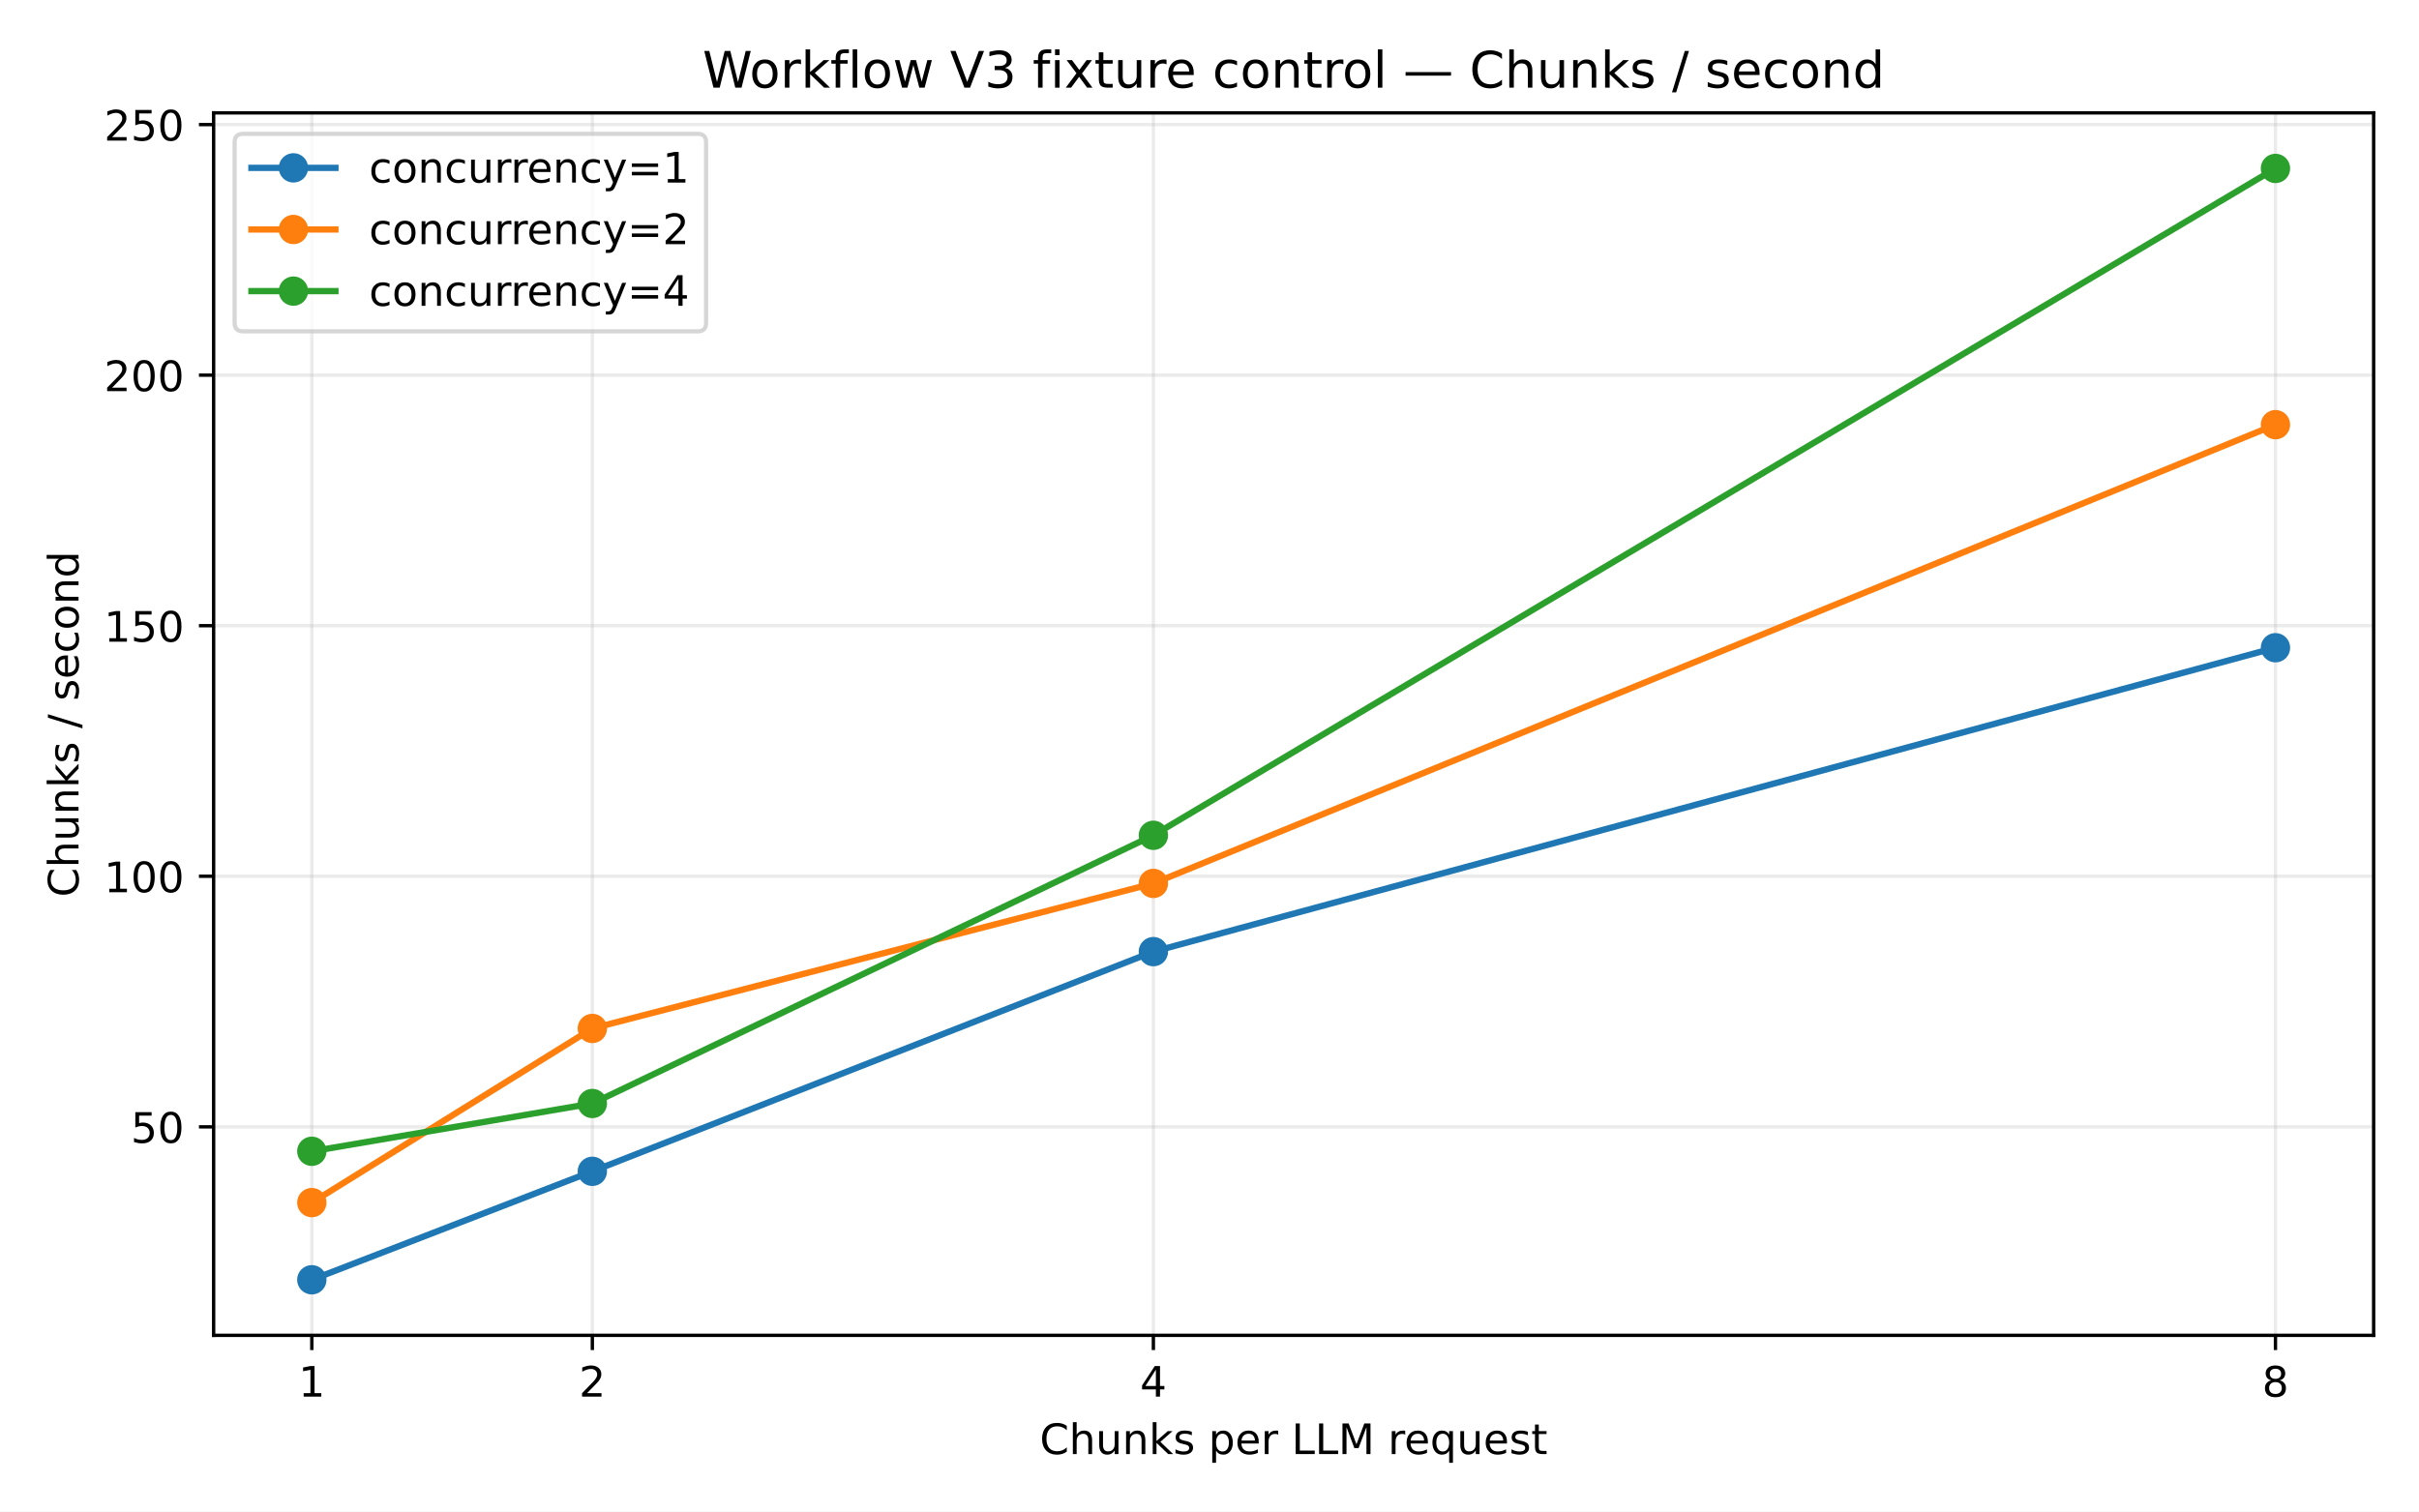
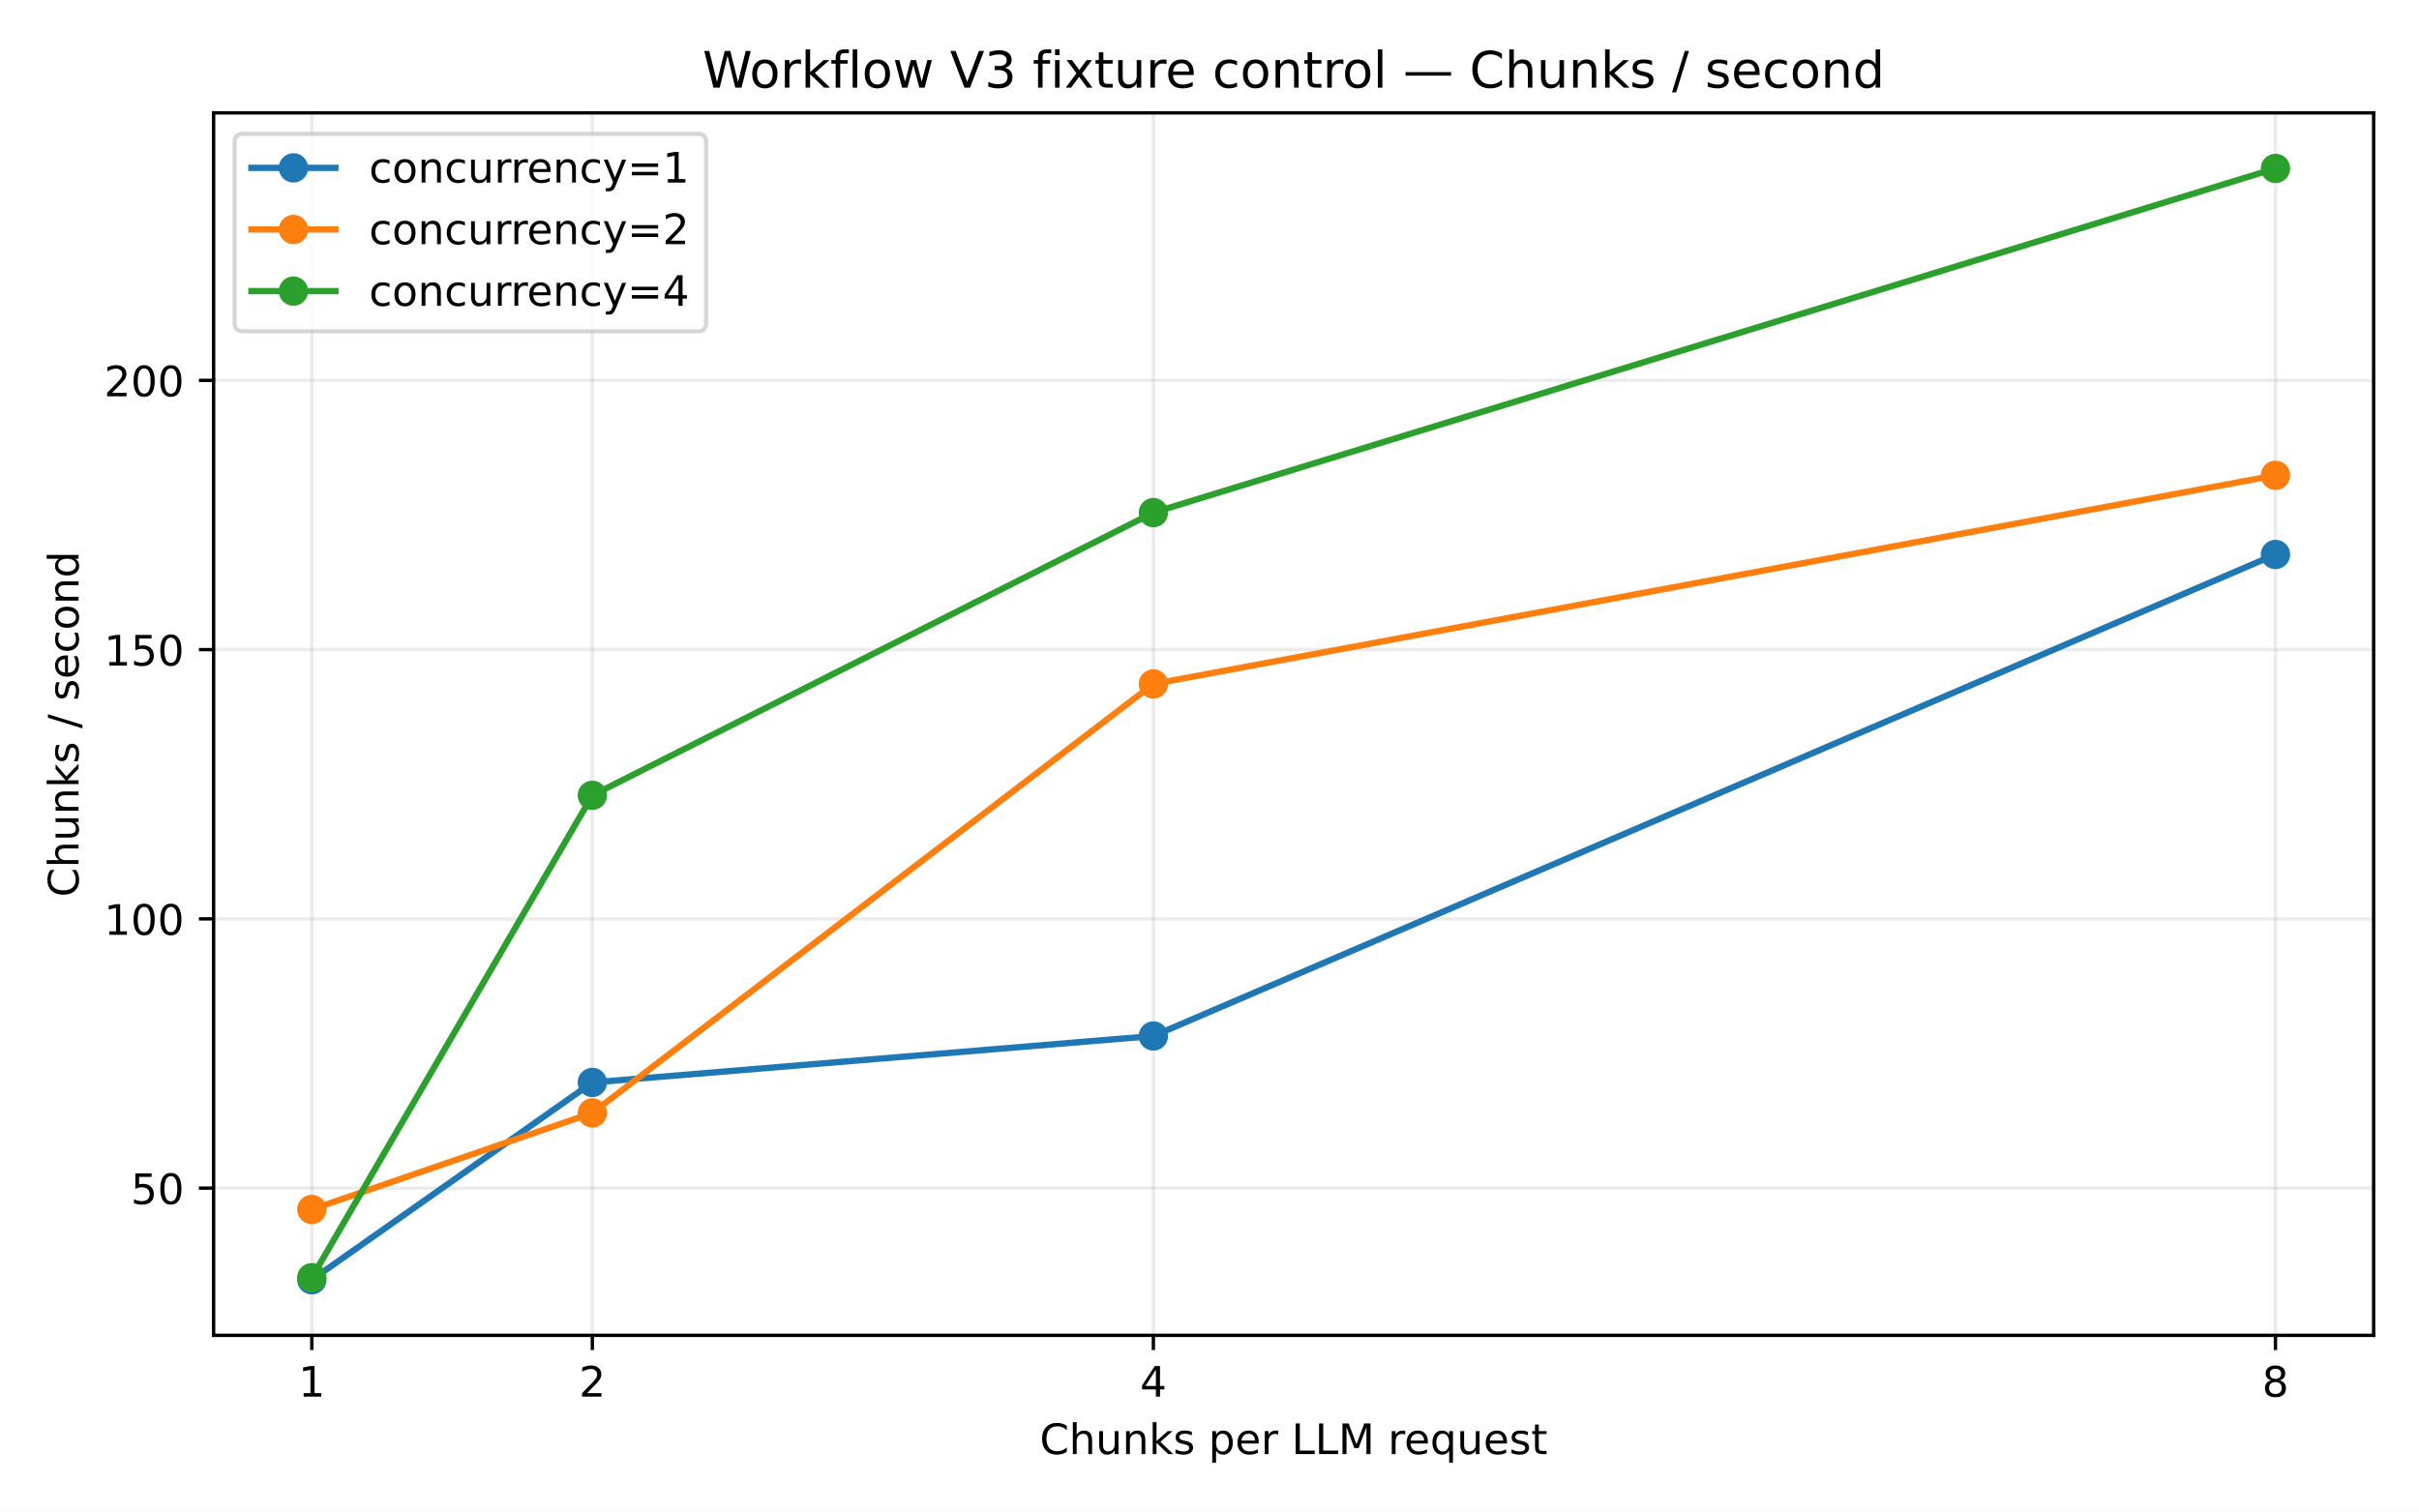
<svg xmlns="http://www.w3.org/2000/svg" xmlns:xlink="http://www.w3.org/1999/xlink" width="576pt" height="360pt" viewBox="0 0 576 360" version="1.1">
  <defs>
    <style type="text/css">*{stroke-linejoin: round; stroke-linecap: butt}</style>
  </defs>
  <g id="figure_1">
    <g id="patch_1">
      <path d="M 0 360 L 576 360 L 576 0 L 0 0 z " style="fill: #ffffff" />
    </g>
    <g id="axes_1">
      <g id="patch_2">
        <path d="M 50.87 318.04 L 565.2 318.04 L 565.2 26.88 L 50.87 26.88 z " style="fill: #ffffff" />
      </g>
      <g id="matplotlib.axis_1">
        <g id="xtick_1">
          <g id="line2d_1">
-             <path d="M 74.249 318.04 L 74.249 26.88 " clip-path="url(#pf01eab1cb6)" style="fill: none; stroke: #b0b0b0; stroke-opacity: 0.25; stroke-width: 0.8; stroke-linecap: square" />
+             <path d="M 74.249 318.04 L 74.249 26.88 " clip-path="url(#p1f34a6ceac)" style="fill: none; stroke: #b0b0b0; stroke-opacity: 0.25; stroke-width: 0.8; stroke-linecap: square" />
          </g>
          <g id="line2d_2">
            <defs>
-               <path id="mfdea0a0436" d="M 0 0 L 0 3.5 " style="stroke: #000000; stroke-width: 0.8" />
+               <path id="md44c5dcb63" d="M 0 0 L 0 3.5 " style="stroke: #000000; stroke-width: 0.8" />
            </defs>
            <g>
-               <use xlink:href="#mfdea0a0436" x="74.249" y="318.04" style="stroke: #000000; stroke-width: 0.8" />
+               <use xlink:href="#md44c5dcb63" x="74.249" y="318.04" style="stroke: #000000; stroke-width: 0.8" />
            </g>
          </g>
          <g id="text_1">
            <g transform="translate(71.06739 332.6384) scale(0.1 -0.1)">
              <defs>
                <path id="DejaVuSans-31" d="M 794 531 L 1825 531 L 1825 4091 L 703 3866 L 703 4441 L 1819 4666 L 2450 4666 L 2450 531 L 3481 531 L 3481 0 L 794 0 L 794 531 z " transform="scale(0.015625)" />
              </defs>
              <use xlink:href="#DejaVuSans-31" />
            </g>
          </g>
        </g>
        <g id="xtick_2">
          <g id="line2d_3">
-             <path d="M 141.045 318.04 L 141.045 26.88 " clip-path="url(#pf01eab1cb6)" style="fill: none; stroke: #b0b0b0; stroke-opacity: 0.25; stroke-width: 0.8; stroke-linecap: square" />
+             <path d="M 141.045 318.04 L 141.045 26.88 " clip-path="url(#p1f34a6ceac)" style="fill: none; stroke: #b0b0b0; stroke-opacity: 0.25; stroke-width: 0.8; stroke-linecap: square" />
          </g>
          <g id="line2d_4">
            <g>
-               <use xlink:href="#mfdea0a0436" x="141.045" y="318.04" style="stroke: #000000; stroke-width: 0.8" />
+               <use xlink:href="#md44c5dcb63" x="141.045" y="318.04" style="stroke: #000000; stroke-width: 0.8" />
            </g>
          </g>
          <g id="text_2">
            <g transform="translate(137.8635 332.6384) scale(0.1 -0.1)">
              <defs>
                <path id="DejaVuSans-32" d="M 1228 531 L 3431 531 L 3431 0 L 469 0 L 469 531 Q 828 903 1448 1529 Q 2069 2156 2228 2338 Q 2531 2678 2651 2914 Q 2772 3150 2772 3378 Q 2772 3750 2511 3984 Q 2250 4219 1831 4219 Q 1534 4219 1204 4116 Q 875 4013 500 3803 L 500 4441 Q 881 4594 1212 4672 Q 1544 4750 1819 4750 Q 2544 4750 2975 4387 Q 3406 4025 3406 3419 Q 3406 3131 3298 2873 Q 3191 2616 2906 2266 Q 2828 2175 2409 1742 Q 1991 1309 1228 531 z " transform="scale(0.015625)" />
              </defs>
              <use xlink:href="#DejaVuSans-32" />
            </g>
          </g>
        </g>
        <g id="xtick_3">
          <g id="line2d_5">
-             <path d="M 274.637 318.04 L 274.637 26.88 " clip-path="url(#pf01eab1cb6)" style="fill: none; stroke: #b0b0b0; stroke-opacity: 0.25; stroke-width: 0.8; stroke-linecap: square" />
+             <path d="M 274.637 318.04 L 274.637 26.88 " clip-path="url(#p1f34a6ceac)" style="fill: none; stroke: #b0b0b0; stroke-opacity: 0.25; stroke-width: 0.8; stroke-linecap: square" />
          </g>
          <g id="line2d_6">
            <g>
-               <use xlink:href="#mfdea0a0436" x="274.637" y="318.04" style="stroke: #000000; stroke-width: 0.8" />
+               <use xlink:href="#md44c5dcb63" x="274.637" y="318.04" style="stroke: #000000; stroke-width: 0.8" />
            </g>
          </g>
          <g id="text_3">
            <g transform="translate(271.4557 332.6384) scale(0.1 -0.1)">
              <defs>
                <path id="DejaVuSans-34" d="M 2419 4116 L 825 1625 L 2419 1625 L 2419 4116 z M 2253 4666 L 3047 4666 L 3047 1625 L 3713 1625 L 3713 1100 L 3047 1100 L 3047 0 L 2419 0 L 2419 1100 L 313 1100 L 313 1709 L 2253 4666 z " transform="scale(0.015625)" />
              </defs>
              <use xlink:href="#DejaVuSans-34" />
            </g>
          </g>
        </g>
        <g id="xtick_4">
          <g id="line2d_7">
-             <path d="M 541.821 318.04 L 541.821 26.88 " clip-path="url(#pf01eab1cb6)" style="fill: none; stroke: #b0b0b0; stroke-opacity: 0.25; stroke-width: 0.8; stroke-linecap: square" />
+             <path d="M 541.821 318.04 L 541.821 26.88 " clip-path="url(#p1f34a6ceac)" style="fill: none; stroke: #b0b0b0; stroke-opacity: 0.25; stroke-width: 0.8; stroke-linecap: square" />
          </g>
          <g id="line2d_8">
            <g>
-               <use xlink:href="#mfdea0a0436" x="541.821" y="318.04" style="stroke: #000000; stroke-width: 0.8" />
+               <use xlink:href="#md44c5dcb63" x="541.821" y="318.04" style="stroke: #000000; stroke-width: 0.8" />
            </g>
          </g>
          <g id="text_4">
            <g transform="translate(538.6401 332.6384) scale(0.1 -0.1)">
              <defs>
                <path id="DejaVuSans-38" d="M 2034 2216 Q 1584 2216 1326 1975 Q 1069 1734 1069 1313 Q 1069 891 1326 650 Q 1584 409 2034 409 Q 2484 409 2743 651 Q 3003 894 3003 1313 Q 3003 1734 2745 1975 Q 2488 2216 2034 2216 z M 1403 2484 Q 997 2584 770 2862 Q 544 3141 544 3541 Q 544 4100 942 4425 Q 1341 4750 2034 4750 Q 2731 4750 3128 4425 Q 3525 4100 3525 3541 Q 3525 3141 3298 2862 Q 3072 2584 2669 2484 Q 3125 2378 3379 2068 Q 3634 1759 3634 1313 Q 3634 634 3220 271 Q 2806 -91 2034 -91 Q 1263 -91 848 271 Q 434 634 434 1313 Q 434 1759 690 2068 Q 947 2378 1403 2484 z M 1172 3481 Q 1172 3119 1398 2916 Q 1625 2713 2034 2713 Q 2441 2713 2670 2916 Q 2900 3119 2900 3481 Q 2900 3844 2670 4047 Q 2441 4250 2034 4250 Q 1625 4250 1398 4047 Q 1172 3844 1172 3481 z " transform="scale(0.015625)" />
              </defs>
              <use xlink:href="#DejaVuSans-38" />
            </g>
          </g>
        </g>
        <g id="text_5">
          <g transform="translate(247.5741 346.3166) scale(0.1 -0.1)">
            <defs>
              <path id="DejaVuSans-43" d="M 4122 4306 L 4122 3641 Q 3803 3938 3442 4084 Q 3081 4231 2675 4231 Q 1875 4231 1450 3742 Q 1025 3253 1025 2328 Q 1025 1406 1450 917 Q 1875 428 2675 428 Q 3081 428 3442 575 Q 3803 722 4122 1019 L 4122 359 Q 3791 134 3420 21 Q 3050 -91 2638 -91 Q 1578 -91 968 557 Q 359 1206 359 2328 Q 359 3453 968 4101 Q 1578 4750 2638 4750 Q 3056 4750 3426 4639 Q 3797 4528 4122 4306 z " transform="scale(0.015625)" />
              <path id="DejaVuSans-68" d="M 3513 2113 L 3513 0 L 2938 0 L 2938 2094 Q 2938 2591 2744 2837 Q 2550 3084 2163 3084 Q 1697 3084 1428 2787 Q 1159 2491 1159 1978 L 1159 0 L 581 0 L 581 4863 L 1159 4863 L 1159 2956 Q 1366 3272 1645 3428 Q 1925 3584 2291 3584 Q 2894 3584 3203 3211 Q 3513 2838 3513 2113 z " transform="scale(0.015625)" />
              <path id="DejaVuSans-75" d="M 544 1381 L 544 3500 L 1119 3500 L 1119 1403 Q 1119 906 1312 657 Q 1506 409 1894 409 Q 2359 409 2629 706 Q 2900 1003 2900 1516 L 2900 3500 L 3475 3500 L 3475 0 L 2900 0 L 2900 538 Q 2691 219 2414 64 Q 2138 -91 1772 -91 Q 1169 -91 856 284 Q 544 659 544 1381 z M 1991 3584 L 1991 3584 z " transform="scale(0.015625)" />
              <path id="DejaVuSans-6e" d="M 3513 2113 L 3513 0 L 2938 0 L 2938 2094 Q 2938 2591 2744 2837 Q 2550 3084 2163 3084 Q 1697 3084 1428 2787 Q 1159 2491 1159 1978 L 1159 0 L 581 0 L 581 3500 L 1159 3500 L 1159 2956 Q 1366 3272 1645 3428 Q 1925 3584 2291 3584 Q 2894 3584 3203 3211 Q 3513 2838 3513 2113 z " transform="scale(0.015625)" />
              <path id="DejaVuSans-6b" d="M 581 4863 L 1159 4863 L 1159 1991 L 2875 3500 L 3609 3500 L 1753 1863 L 3688 0 L 2938 0 L 1159 1709 L 1159 0 L 581 0 L 581 4863 z " transform="scale(0.015625)" />
              <path id="DejaVuSans-73" d="M 2834 3397 L 2834 2853 Q 2591 2978 2328 3040 Q 2066 3103 1784 3103 Q 1356 3103 1142 2972 Q 928 2841 928 2578 Q 928 2378 1081 2264 Q 1234 2150 1697 2047 L 1894 2003 Q 2506 1872 2764 1633 Q 3022 1394 3022 966 Q 3022 478 2636 193 Q 2250 -91 1575 -91 Q 1294 -91 989 -36 Q 684 19 347 128 L 347 722 Q 666 556 975 473 Q 1284 391 1588 391 Q 1994 391 2212 530 Q 2431 669 2431 922 Q 2431 1156 2273 1281 Q 2116 1406 1581 1522 L 1381 1569 Q 847 1681 609 1914 Q 372 2147 372 2553 Q 372 3047 722 3315 Q 1072 3584 1716 3584 Q 2034 3584 2315 3537 Q 2597 3491 2834 3397 z " transform="scale(0.015625)" />
              <path id="DejaVuSans-20" transform="scale(0.015625)" />
              <path id="DejaVuSans-70" d="M 1159 525 L 1159 -1331 L 581 -1331 L 581 3500 L 1159 3500 L 1159 2969 Q 1341 3281 1617 3432 Q 1894 3584 2278 3584 Q 2916 3584 3314 3078 Q 3713 2572 3713 1747 Q 3713 922 3314 415 Q 2916 -91 2278 -91 Q 1894 -91 1617 61 Q 1341 213 1159 525 z M 3116 1747 Q 3116 2381 2855 2742 Q 2594 3103 2138 3103 Q 1681 3103 1420 2742 Q 1159 2381 1159 1747 Q 1159 1113 1420 752 Q 1681 391 2138 391 Q 2594 391 2855 752 Q 3116 1113 3116 1747 z " transform="scale(0.015625)" />
              <path id="DejaVuSans-65" d="M 3597 1894 L 3597 1613 L 953 1613 Q 991 1019 1311 708 Q 1631 397 2203 397 Q 2534 397 2845 478 Q 3156 559 3463 722 L 3463 178 Q 3153 47 2828 -22 Q 2503 -91 2169 -91 Q 1331 -91 842 396 Q 353 884 353 1716 Q 353 2575 817 3079 Q 1281 3584 2069 3584 Q 2775 3584 3186 3129 Q 3597 2675 3597 1894 z M 3022 2063 Q 3016 2534 2758 2815 Q 2500 3097 2075 3097 Q 1594 3097 1305 2825 Q 1016 2553 972 2059 L 3022 2063 z " transform="scale(0.015625)" />
              <path id="DejaVuSans-72" d="M 2631 2963 Q 2534 3019 2420 3045 Q 2306 3072 2169 3072 Q 1681 3072 1420 2755 Q 1159 2438 1159 1844 L 1159 0 L 581 0 L 581 3500 L 1159 3500 L 1159 2956 Q 1341 3275 1631 3429 Q 1922 3584 2338 3584 Q 2397 3584 2469 3576 Q 2541 3569 2628 3553 L 2631 2963 z " transform="scale(0.015625)" />
              <path id="DejaVuSans-4c" d="M 628 4666 L 1259 4666 L 1259 531 L 3531 531 L 3531 0 L 628 0 L 628 4666 z " transform="scale(0.015625)" />
              <path id="DejaVuSans-4d" d="M 628 4666 L 1569 4666 L 2759 1491 L 3956 4666 L 4897 4666 L 4897 0 L 4281 0 L 4281 4097 L 3078 897 L 2444 897 L 1241 4097 L 1241 0 L 628 0 L 628 4666 z " transform="scale(0.015625)" />
              <path id="DejaVuSans-71" d="M 947 1747 Q 947 1113 1208 752 Q 1469 391 1925 391 Q 2381 391 2643 752 Q 2906 1113 2906 1747 Q 2906 2381 2643 2742 Q 2381 3103 1925 3103 Q 1469 3103 1208 2742 Q 947 2381 947 1747 z M 2906 525 Q 2725 213 2448 61 Q 2172 -91 1784 -91 Q 1150 -91 751 415 Q 353 922 353 1747 Q 353 2572 751 3078 Q 1150 3584 1784 3584 Q 2172 3584 2448 3432 Q 2725 3281 2906 2969 L 2906 3500 L 3481 3500 L 3481 -1331 L 2906 -1331 L 2906 525 z " transform="scale(0.015625)" />
              <path id="DejaVuSans-74" d="M 1172 4494 L 1172 3500 L 2356 3500 L 2356 3053 L 1172 3053 L 1172 1153 Q 1172 725 1289 603 Q 1406 481 1766 481 L 2356 481 L 2356 0 L 1766 0 Q 1100 0 847 248 Q 594 497 594 1153 L 594 3053 L 172 3053 L 172 3500 L 594 3500 L 594 4494 L 1172 4494 z " transform="scale(0.015625)" />
            </defs>
            <use xlink:href="#DejaVuSans-43" />
            <use xlink:href="#DejaVuSans-68" transform="translate(69.82422 0)" />
            <use xlink:href="#DejaVuSans-75" transform="translate(133.2031 0)" />
            <use xlink:href="#DejaVuSans-6e" transform="translate(196.582 0)" />
            <use xlink:href="#DejaVuSans-6b" transform="translate(259.9609 0)" />
            <use xlink:href="#DejaVuSans-73" transform="translate(317.8711 0)" />
            <use xlink:href="#DejaVuSans-20" transform="translate(369.9707 0)" />
            <use xlink:href="#DejaVuSans-70" transform="translate(401.7578 0)" />
            <use xlink:href="#DejaVuSans-65" transform="translate(465.2344 0)" />
            <use xlink:href="#DejaVuSans-72" transform="translate(526.7578 0)" />
            <use xlink:href="#DejaVuSans-20" transform="translate(567.8711 0)" />
            <use xlink:href="#DejaVuSans-4c" transform="translate(599.6582 0)" />
            <use xlink:href="#DejaVuSans-4c" transform="translate(655.3711 0)" />
            <use xlink:href="#DejaVuSans-4d" transform="translate(711.084 0)" />
            <use xlink:href="#DejaVuSans-20" transform="translate(797.3633 0)" />
            <use xlink:href="#DejaVuSans-72" transform="translate(829.1504 0)" />
            <use xlink:href="#DejaVuSans-65" transform="translate(868.0137 0)" />
            <use xlink:href="#DejaVuSans-71" transform="translate(929.5371 0)" />
            <use xlink:href="#DejaVuSans-75" transform="translate(993.0137 0)" />
            <use xlink:href="#DejaVuSans-65" transform="translate(1056.393 0)" />
            <use xlink:href="#DejaVuSans-73" transform="translate(1117.916 0)" />
            <use xlink:href="#DejaVuSans-74" transform="translate(1170.016 0)" />
          </g>
        </g>
      </g>
      <g id="matplotlib.axis_2">
        <g id="ytick_1">
          <g id="line2d_9">
-             <path d="M 50.87 268.379 L 565.2 268.379 " clip-path="url(#pf01eab1cb6)" style="fill: none; stroke: #b0b0b0; stroke-opacity: 0.25; stroke-width: 0.8; stroke-linecap: square" />
+             <path d="M 50.87 282.971 L 565.2 282.971 " clip-path="url(#p1f34a6ceac)" style="fill: none; stroke: #b0b0b0; stroke-opacity: 0.25; stroke-width: 0.8; stroke-linecap: square" />
          </g>
          <g id="line2d_10">
            <defs>
-               <path id="md29b0b9078" d="M 0 0 L -3.5 0 " style="stroke: #000000; stroke-width: 0.8" />
+               <path id="mc32c2ba961" d="M 0 0 L -3.5 0 " style="stroke: #000000; stroke-width: 0.8" />
            </defs>
            <g>
-               <use xlink:href="#md29b0b9078" x="50.87" y="268.379" style="stroke: #000000; stroke-width: 0.8" />
+               <use xlink:href="#mc32c2ba961" x="50.87" y="282.971" style="stroke: #000000; stroke-width: 0.8" />
            </g>
          </g>
          <g id="text_6">
-             <g transform="translate(31.145 272.1778) scale(0.1 -0.1)">
+             <g transform="translate(31.145 286.7702) scale(0.1 -0.1)">
              <defs>
                <path id="DejaVuSans-35" d="M 691 4666 L 3169 4666 L 3169 4134 L 1269 4134 L 1269 2991 Q 1406 3038 1543 3061 Q 1681 3084 1819 3084 Q 2600 3084 3056 2656 Q 3513 2228 3513 1497 Q 3513 744 3044 326 Q 2575 -91 1722 -91 Q 1428 -91 1123 -41 Q 819 9 494 109 L 494 744 Q 775 591 1075 516 Q 1375 441 1709 441 Q 2250 441 2565 725 Q 2881 1009 2881 1497 Q 2881 1984 2565 2268 Q 2250 2553 1709 2553 Q 1456 2553 1204 2497 Q 953 2441 691 2322 L 691 4666 z " transform="scale(0.015625)" />
                <path id="DejaVuSans-30" d="M 2034 4250 Q 1547 4250 1301 3770 Q 1056 3291 1056 2328 Q 1056 1369 1301 889 Q 1547 409 2034 409 Q 2525 409 2770 889 Q 3016 1369 3016 2328 Q 3016 3291 2770 3770 Q 2525 4250 2034 4250 z M 2034 4750 Q 2819 4750 3233 4129 Q 3647 3509 3647 2328 Q 3647 1150 3233 529 Q 2819 -91 2034 -91 Q 1250 -91 836 529 Q 422 1150 422 2328 Q 422 3509 836 4129 Q 1250 4750 2034 4750 z " transform="scale(0.015625)" />
              </defs>
              <use xlink:href="#DejaVuSans-35" />
              <use xlink:href="#DejaVuSans-30" transform="translate(63.62305 0)" />
            </g>
          </g>
        </g>
        <g id="ytick_2">
          <g id="line2d_11">
-             <path d="M 50.87 208.704 L 565.2 208.704 " clip-path="url(#pf01eab1cb6)" style="fill: none; stroke: #b0b0b0; stroke-opacity: 0.25; stroke-width: 0.8; stroke-linecap: square" />
+             <path d="M 50.87 218.844 L 565.2 218.844 " clip-path="url(#p1f34a6ceac)" style="fill: none; stroke: #b0b0b0; stroke-opacity: 0.25; stroke-width: 0.8; stroke-linecap: square" />
          </g>
          <g id="line2d_12">
            <g>
-               <use xlink:href="#md29b0b9078" x="50.87" y="208.704" style="stroke: #000000; stroke-width: 0.8" />
+               <use xlink:href="#mc32c2ba961" x="50.87" y="218.844" style="stroke: #000000; stroke-width: 0.8" />
            </g>
          </g>
          <g id="text_7">
-             <g transform="translate(24.7825 212.503) scale(0.1 -0.1)">
+             <g transform="translate(24.7825 222.6434) scale(0.1 -0.1)">
              <use xlink:href="#DejaVuSans-31" />
              <use xlink:href="#DejaVuSans-30" transform="translate(63.62305 0)" />
              <use xlink:href="#DejaVuSans-30" transform="translate(127.2461 0)" />
            </g>
          </g>
        </g>
        <g id="ytick_3">
          <g id="line2d_13">
-             <path d="M 50.87 149.029 L 565.2 149.029 " clip-path="url(#pf01eab1cb6)" style="fill: none; stroke: #b0b0b0; stroke-opacity: 0.25; stroke-width: 0.8; stroke-linecap: square" />
+             <path d="M 50.87 154.717 L 565.2 154.717 " clip-path="url(#p1f34a6ceac)" style="fill: none; stroke: #b0b0b0; stroke-opacity: 0.25; stroke-width: 0.8; stroke-linecap: square" />
          </g>
          <g id="line2d_14">
            <g>
-               <use xlink:href="#md29b0b9078" x="50.87" y="149.029" style="stroke: #000000; stroke-width: 0.8" />
+               <use xlink:href="#mc32c2ba961" x="50.87" y="154.717" style="stroke: #000000; stroke-width: 0.8" />
            </g>
          </g>
          <g id="text_8">
-             <g transform="translate(24.7825 152.8281) scale(0.1 -0.1)">
+             <g transform="translate(24.7825 158.5165) scale(0.1 -0.1)">
              <use xlink:href="#DejaVuSans-31" />
              <use xlink:href="#DejaVuSans-35" transform="translate(63.62305 0)" />
              <use xlink:href="#DejaVuSans-30" transform="translate(127.2461 0)" />
            </g>
          </g>
        </g>
        <g id="ytick_4">
          <g id="line2d_15">
-             <path d="M 50.87 89.354 L 565.2 89.354 " clip-path="url(#pf01eab1cb6)" style="fill: none; stroke: #b0b0b0; stroke-opacity: 0.25; stroke-width: 0.8; stroke-linecap: square" />
+             <path d="M 50.87 90.59 L 565.2 90.59 " clip-path="url(#p1f34a6ceac)" style="fill: none; stroke: #b0b0b0; stroke-opacity: 0.25; stroke-width: 0.8; stroke-linecap: square" />
          </g>
          <g id="line2d_16">
            <g>
-               <use xlink:href="#md29b0b9078" x="50.87" y="89.354" style="stroke: #000000; stroke-width: 0.8" />
+               <use xlink:href="#mc32c2ba961" x="50.87" y="90.59" style="stroke: #000000; stroke-width: 0.8" />
            </g>
          </g>
          <g id="text_9">
-             <g transform="translate(24.7825 93.15319) scale(0.1 -0.1)">
+             <g transform="translate(24.7825 94.3897) scale(0.1 -0.1)">
              <use xlink:href="#DejaVuSans-32" />
              <use xlink:href="#DejaVuSans-30" transform="translate(63.62305 0)" />
              <use xlink:href="#DejaVuSans-30" transform="translate(127.2461 0)" />
            </g>
          </g>
        </g>
-         <g id="ytick_5">
-           <g id="line2d_17">
-             <path d="M 50.87 29.679 L 565.2 29.679 " clip-path="url(#pf01eab1cb6)" style="fill: none; stroke: #b0b0b0; stroke-opacity: 0.25; stroke-width: 0.8; stroke-linecap: square" />
-           </g>
-           <g id="line2d_18">
-             <g>
-               <use xlink:href="#md29b0b9078" x="50.87" y="29.679" style="stroke: #000000; stroke-width: 0.8" />
-             </g>
-           </g>
-           <g id="text_10">
-             <g transform="translate(24.7825 33.4783) scale(0.1 -0.1)">
-               <use xlink:href="#DejaVuSans-32" />
-               <use xlink:href="#DejaVuSans-35" transform="translate(63.62305 0)" />
-               <use xlink:href="#DejaVuSans-30" transform="translate(127.2461 0)" />
-             </g>
-           </g>
-         </g>
-         <g id="text_11">
+         <g id="text_10">
          <g transform="translate(18.70281 213.653) rotate(-90) scale(0.1 -0.1)">
            <defs>
              <path id="DejaVuSans-2f" d="M 1625 4666 L 2156 4666 L 531 -594 L 0 -594 L 1625 4666 z " transform="scale(0.015625)" />
              <path id="DejaVuSans-63" d="M 3122 3366 L 3122 2828 Q 2878 2963 2633 3030 Q 2388 3097 2138 3097 Q 1578 3097 1268 2742 Q 959 2388 959 1747 Q 959 1106 1268 751 Q 1578 397 2138 397 Q 2388 397 2633 464 Q 2878 531 3122 666 L 3122 134 Q 2881 22 2623 -34 Q 2366 -91 2075 -91 Q 1284 -91 818 406 Q 353 903 353 1747 Q 353 2603 823 3093 Q 1294 3584 2113 3584 Q 2378 3584 2631 3529 Q 2884 3475 3122 3366 z " transform="scale(0.015625)" />
              <path id="DejaVuSans-6f" d="M 1959 3097 Q 1497 3097 1228 2736 Q 959 2375 959 1747 Q 959 1119 1226 758 Q 1494 397 1959 397 Q 2419 397 2687 759 Q 2956 1122 2956 1747 Q 2956 2369 2687 2733 Q 2419 3097 1959 3097 z M 1959 3584 Q 2709 3584 3137 3096 Q 3566 2609 3566 1747 Q 3566 888 3137 398 Q 2709 -91 1959 -91 Q 1206 -91 779 398 Q 353 888 353 1747 Q 353 2609 779 3096 Q 1206 3584 1959 3584 z " transform="scale(0.015625)" />
              <path id="DejaVuSans-64" d="M 2906 2969 L 2906 4863 L 3481 4863 L 3481 0 L 2906 0 L 2906 525 Q 2725 213 2448 61 Q 2172 -91 1784 -91 Q 1150 -91 751 415 Q 353 922 353 1747 Q 353 2572 751 3078 Q 1150 3584 1784 3584 Q 2172 3584 2448 3432 Q 2725 3281 2906 2969 z M 947 1747 Q 947 1113 1208 752 Q 1469 391 1925 391 Q 2381 391 2643 752 Q 2906 1113 2906 1747 Q 2906 2381 2643 2742 Q 2381 3103 1925 3103 Q 1469 3103 1208 2742 Q 947 2381 947 1747 z " transform="scale(0.015625)" />
            </defs>
            <use xlink:href="#DejaVuSans-43" />
            <use xlink:href="#DejaVuSans-68" transform="translate(69.82422 0)" />
            <use xlink:href="#DejaVuSans-75" transform="translate(133.2031 0)" />
            <use xlink:href="#DejaVuSans-6e" transform="translate(196.582 0)" />
            <use xlink:href="#DejaVuSans-6b" transform="translate(259.9609 0)" />
            <use xlink:href="#DejaVuSans-73" transform="translate(317.8711 0)" />
            <use xlink:href="#DejaVuSans-20" transform="translate(369.9707 0)" />
            <use xlink:href="#DejaVuSans-2f" transform="translate(401.7578 0)" />
            <use xlink:href="#DejaVuSans-20" transform="translate(435.4492 0)" />
            <use xlink:href="#DejaVuSans-73" transform="translate(467.2363 0)" />
            <use xlink:href="#DejaVuSans-65" transform="translate(519.3359 0)" />
            <use xlink:href="#DejaVuSans-63" transform="translate(580.8594 0)" />
            <use xlink:href="#DejaVuSans-6f" transform="translate(635.8398 0)" />
            <use xlink:href="#DejaVuSans-6e" transform="translate(697.0215 0)" />
            <use xlink:href="#DejaVuSans-64" transform="translate(760.4004 0)" />
          </g>
        </g>
      </g>
+       <g id="line2d_17">
+         <path d="M 74.249 304.805 L 141.045 257.805 L 274.637 246.742 L 541.821 132.06 " clip-path="url(#p1f34a6ceac)" style="fill: none; stroke: #1f77b4; stroke-width: 1.5; stroke-linecap: square" />
+         <defs>
+           <path id="mb9d1fa44af" d="M 0 3 C 0.796 3 1.559 2.684 2.121 2.121 C 2.684 1.559 3 0.796 3 0 C 3 -0.796 2.684 -1.559 2.121 -2.121 C 1.559 -2.684 0.796 -3 0 -3 C -0.796 -3 -1.559 -2.684 -2.121 -2.121 C -2.684 -1.559 -3 -0.796 -3 0 C -3 0.796 -2.684 1.559 -2.121 2.121 C -1.559 2.684 -0.796 3 0 3 z " style="stroke: #1f77b4" />
+         </defs>
+         <g clip-path="url(#p1f34a6ceac)">
+           <use xlink:href="#mb9d1fa44af" x="74.249" y="304.805" style="fill: #1f77b4; stroke: #1f77b4" />
+           <use xlink:href="#mb9d1fa44af" x="141.045" y="257.805" style="fill: #1f77b4; stroke: #1f77b4" />
+           <use xlink:href="#mb9d1fa44af" x="274.637" y="246.742" style="fill: #1f77b4; stroke: #1f77b4" />
+           <use xlink:href="#mb9d1fa44af" x="541.821" y="132.06" style="fill: #1f77b4; stroke: #1f77b4" />
+         </g>
+       </g>
+       <g id="line2d_18">
+         <path d="M 74.249 288.052 L 141.045 265.066 L 274.637 162.898 L 541.821 113.212 " clip-path="url(#p1f34a6ceac)" style="fill: none; stroke: #ff7f0e; stroke-width: 1.5; stroke-linecap: square" />
+         <defs>
+           <path id="macf63ccdb8" d="M 0 3 C 0.796 3 1.559 2.684 2.121 2.121 C 2.684 1.559 3 0.796 3 0 C 3 -0.796 2.684 -1.559 2.121 -2.121 C 1.559 -2.684 0.796 -3 0 -3 C -0.796 -3 -1.559 -2.684 -2.121 -2.121 C -2.684 -1.559 -3 -0.796 -3 0 C -3 0.796 -2.684 1.559 -2.121 2.121 C -1.559 2.684 -0.796 3 0 3 z " style="stroke: #ff7f0e" />
+         </defs>
+         <g clip-path="url(#p1f34a6ceac)">
+           <use xlink:href="#macf63ccdb8" x="74.249" y="288.052" style="fill: #ff7f0e; stroke: #ff7f0e" />
+           <use xlink:href="#macf63ccdb8" x="141.045" y="265.066" style="fill: #ff7f0e; stroke: #ff7f0e" />
+           <use xlink:href="#macf63ccdb8" x="274.637" y="162.898" style="fill: #ff7f0e; stroke: #ff7f0e" />
+           <use xlink:href="#macf63ccdb8" x="541.821" y="113.212" style="fill: #ff7f0e; stroke: #ff7f0e" />
+         </g>
+       </g>
      <g id="line2d_19">
-         <path d="M 74.249 304.805 L 141.045 278.976 L 274.637 226.651 L 541.821 154.27 " clip-path="url(#pf01eab1cb6)" style="fill: none; stroke: #1f77b4; stroke-width: 1.5; stroke-linecap: square" />
+         <path d="M 74.249 304.302 L 141.045 189.425 L 274.637 122.091 L 541.821 40.115 " clip-path="url(#p1f34a6ceac)" style="fill: none; stroke: #2ca02c; stroke-width: 1.5; stroke-linecap: square" />
        <defs>
-           <path id="m68058d62c6" d="M 0 3 C 0.796 3 1.559 2.684 2.121 2.121 C 2.684 1.559 3 0.796 3 0 C 3 -0.796 2.684 -1.559 2.121 -2.121 C 1.559 -2.684 0.796 -3 0 -3 C -0.796 -3 -1.559 -2.684 -2.121 -2.121 C -2.684 -1.559 -3 -0.796 -3 0 C -3 0.796 -2.684 1.559 -2.121 2.121 C -1.559 2.684 -0.796 3 0 3 z " style="stroke: #1f77b4" />
+           <path id="m467e51cb9b" d="M 0 3 C 0.796 3 1.559 2.684 2.121 2.121 C 2.684 1.559 3 0.796 3 0 C 3 -0.796 2.684 -1.559 2.121 -2.121 C 1.559 -2.684 0.796 -3 0 -3 C -0.796 -3 -1.559 -2.684 -2.121 -2.121 C -2.684 -1.559 -3 -0.796 -3 0 C -3 0.796 -2.684 1.559 -2.121 2.121 C -1.559 2.684 -0.796 3 0 3 z " style="stroke: #2ca02c" />
        </defs>
-         <g clip-path="url(#pf01eab1cb6)">
-           <use xlink:href="#m68058d62c6" x="74.249" y="304.805" style="fill: #1f77b4; stroke: #1f77b4" />
-           <use xlink:href="#m68058d62c6" x="141.045" y="278.976" style="fill: #1f77b4; stroke: #1f77b4" />
-           <use xlink:href="#m68058d62c6" x="274.637" y="226.651" style="fill: #1f77b4; stroke: #1f77b4" />
-           <use xlink:href="#m68058d62c6" x="541.821" y="154.27" style="fill: #1f77b4; stroke: #1f77b4" />
-         </g>
-       </g>
-       <g id="line2d_20">
-         <path d="M 74.249 286.426 L 141.045 244.947 L 274.637 210.406 L 541.821 101.144 " clip-path="url(#pf01eab1cb6)" style="fill: none; stroke: #ff7f0e; stroke-width: 1.5; stroke-linecap: square" />
-         <defs>
-           <path id="mbcd2ee8dab" d="M 0 3 C 0.796 3 1.559 2.684 2.121 2.121 C 2.684 1.559 3 0.796 3 0 C 3 -0.796 2.684 -1.559 2.121 -2.121 C 1.559 -2.684 0.796 -3 0 -3 C -0.796 -3 -1.559 -2.684 -2.121 -2.121 C -2.684 -1.559 -3 -0.796 -3 0 C -3 0.796 -2.684 1.559 -2.121 2.121 C -1.559 2.684 -0.796 3 0 3 z " style="stroke: #ff7f0e" />
-         </defs>
-         <g clip-path="url(#pf01eab1cb6)">
-           <use xlink:href="#mbcd2ee8dab" x="74.249" y="286.426" style="fill: #ff7f0e; stroke: #ff7f0e" />
-           <use xlink:href="#mbcd2ee8dab" x="141.045" y="244.947" style="fill: #ff7f0e; stroke: #ff7f0e" />
-           <use xlink:href="#mbcd2ee8dab" x="274.637" y="210.406" style="fill: #ff7f0e; stroke: #ff7f0e" />
-           <use xlink:href="#mbcd2ee8dab" x="541.821" y="101.144" style="fill: #ff7f0e; stroke: #ff7f0e" />
-         </g>
-       </g>
-       <g id="line2d_21">
-         <path d="M 74.249 274.204 L 141.045 262.817 L 274.637 198.944 L 541.821 40.115 " clip-path="url(#pf01eab1cb6)" style="fill: none; stroke: #2ca02c; stroke-width: 1.5; stroke-linecap: square" />
-         <defs>
-           <path id="mdbac7c16e7" d="M 0 3 C 0.796 3 1.559 2.684 2.121 2.121 C 2.684 1.559 3 0.796 3 0 C 3 -0.796 2.684 -1.559 2.121 -2.121 C 1.559 -2.684 0.796 -3 0 -3 C -0.796 -3 -1.559 -2.684 -2.121 -2.121 C -2.684 -1.559 -3 -0.796 -3 0 C -3 0.796 -2.684 1.559 -2.121 2.121 C -1.559 2.684 -0.796 3 0 3 z " style="stroke: #2ca02c" />
-         </defs>
-         <g clip-path="url(#pf01eab1cb6)">
-           <use xlink:href="#mdbac7c16e7" x="74.249" y="274.204" style="fill: #2ca02c; stroke: #2ca02c" />
-           <use xlink:href="#mdbac7c16e7" x="141.045" y="262.817" style="fill: #2ca02c; stroke: #2ca02c" />
-           <use xlink:href="#mdbac7c16e7" x="274.637" y="198.944" style="fill: #2ca02c; stroke: #2ca02c" />
-           <use xlink:href="#mdbac7c16e7" x="541.821" y="40.115" style="fill: #2ca02c; stroke: #2ca02c" />
+         <g clip-path="url(#p1f34a6ceac)">
+           <use xlink:href="#m467e51cb9b" x="74.249" y="304.302" style="fill: #2ca02c; stroke: #2ca02c" />
+           <use xlink:href="#m467e51cb9b" x="141.045" y="189.425" style="fill: #2ca02c; stroke: #2ca02c" />
+           <use xlink:href="#m467e51cb9b" x="274.637" y="122.091" style="fill: #2ca02c; stroke: #2ca02c" />
+           <use xlink:href="#m467e51cb9b" x="541.821" y="40.115" style="fill: #2ca02c; stroke: #2ca02c" />
        </g>
      </g>
      <g id="patch_3">
        <path d="M 50.87 318.04 L 50.87 26.88 " style="fill: none; stroke: #000000; stroke-width: 0.8; stroke-linejoin: miter; stroke-linecap: square" />
      </g>
      <g id="patch_4">
        <path d="M 565.2 318.04 L 565.2 26.88 " style="fill: none; stroke: #000000; stroke-width: 0.8; stroke-linejoin: miter; stroke-linecap: square" />
      </g>
      <g id="patch_5">
        <path d="M 50.87 318.04 L 565.2 318.04 " style="fill: none; stroke: #000000; stroke-width: 0.8; stroke-linejoin: miter; stroke-linecap: square" />
      </g>
      <g id="patch_6">
        <path d="M 50.87 26.88 L 565.2 26.88 " style="fill: none; stroke: #000000; stroke-width: 0.8; stroke-linejoin: miter; stroke-linecap: square" />
      </g>
-       <g id="text_12">
+       <g id="text_11">
        <g transform="translate(167.2947 20.88) scale(0.12 -0.12)">
          <defs>
            <path id="DejaVuSans-57" d="M 213 4666 L 850 4666 L 1831 722 L 2809 4666 L 3519 4666 L 4500 722 L 5478 4666 L 6119 4666 L 4947 0 L 4153 0 L 3169 4050 L 2175 0 L 1381 0 L 213 4666 z " transform="scale(0.015625)" />
            <path id="DejaVuSans-66" d="M 2375 4863 L 2375 4384 L 1825 4384 Q 1516 4384 1395 4259 Q 1275 4134 1275 3809 L 1275 3500 L 2222 3500 L 2222 3053 L 1275 3053 L 1275 0 L 697 0 L 697 3053 L 147 3053 L 147 3500 L 697 3500 L 697 3744 Q 697 4328 969 4595 Q 1241 4863 1831 4863 L 2375 4863 z " transform="scale(0.015625)" />
            <path id="DejaVuSans-6c" d="M 603 4863 L 1178 4863 L 1178 0 L 603 0 L 603 4863 z " transform="scale(0.015625)" />
            <path id="DejaVuSans-77" d="M 269 3500 L 844 3500 L 1563 769 L 2278 3500 L 2956 3500 L 3675 769 L 4391 3500 L 4966 3500 L 4050 0 L 3372 0 L 2619 2869 L 1863 0 L 1184 0 L 269 3500 z " transform="scale(0.015625)" />
            <path id="DejaVuSans-56" d="M 1831 0 L 50 4666 L 709 4666 L 2188 738 L 3669 4666 L 4325 4666 L 2547 0 L 1831 0 z " transform="scale(0.015625)" />
            <path id="DejaVuSans-33" d="M 2597 2516 Q 3050 2419 3304 2112 Q 3559 1806 3559 1356 Q 3559 666 3084 287 Q 2609 -91 1734 -91 Q 1441 -91 1130 -33 Q 819 25 488 141 L 488 750 Q 750 597 1062 519 Q 1375 441 1716 441 Q 2309 441 2620 675 Q 2931 909 2931 1356 Q 2931 1769 2642 2001 Q 2353 2234 1838 2234 L 1294 2234 L 1294 2753 L 1863 2753 Q 2328 2753 2575 2939 Q 2822 3125 2822 3475 Q 2822 3834 2567 4026 Q 2313 4219 1838 4219 Q 1578 4219 1281 4162 Q 984 4106 628 3988 L 628 4550 Q 988 4650 1302 4700 Q 1616 4750 1894 4750 Q 2613 4750 3031 4423 Q 3450 4097 3450 3541 Q 3450 3153 3228 2886 Q 3006 2619 2597 2516 z " transform="scale(0.015625)" />
            <path id="DejaVuSans-69" d="M 603 3500 L 1178 3500 L 1178 0 L 603 0 L 603 3500 z M 603 4863 L 1178 4863 L 1178 4134 L 603 4134 L 603 4863 z " transform="scale(0.015625)" />
            <path id="DejaVuSans-78" d="M 3513 3500 L 2247 1797 L 3578 0 L 2900 0 L 1881 1375 L 863 0 L 184 0 L 1544 1831 L 300 3500 L 978 3500 L 1906 2253 L 2834 3500 L 3513 3500 z " transform="scale(0.015625)" />
            <path id="DejaVuSans-2014" d="M 313 1978 L 6088 1978 L 6088 1528 L 313 1528 L 313 1978 z " transform="scale(0.015625)" />
          </defs>
          <use xlink:href="#DejaVuSans-57" />
          <use xlink:href="#DejaVuSans-6f" transform="translate(93.00195 0)" />
          <use xlink:href="#DejaVuSans-72" transform="translate(154.1836 0)" />
          <use xlink:href="#DejaVuSans-6b" transform="translate(195.2969 0)" />
          <use xlink:href="#DejaVuSans-66" transform="translate(253.207 0)" />
          <use xlink:href="#DejaVuSans-6c" transform="translate(288.4121 0)" />
          <use xlink:href="#DejaVuSans-6f" transform="translate(316.1953 0)" />
          <use xlink:href="#DejaVuSans-77" transform="translate(377.377 0)" />
          <use xlink:href="#DejaVuSans-20" transform="translate(459.1641 0)" />
          <use xlink:href="#DejaVuSans-56" transform="translate(490.9512 0)" />
          <use xlink:href="#DejaVuSans-33" transform="translate(559.3594 0)" />
          <use xlink:href="#DejaVuSans-20" transform="translate(622.9824 0)" />
          <use xlink:href="#DejaVuSans-66" transform="translate(654.7695 0)" />
          <use xlink:href="#DejaVuSans-69" transform="translate(689.9746 0)" />
          <use xlink:href="#DejaVuSans-78" transform="translate(717.7578 0)" />
          <use xlink:href="#DejaVuSans-74" transform="translate(776.9375 0)" />
          <use xlink:href="#DejaVuSans-75" transform="translate(816.1465 0)" />
          <use xlink:href="#DejaVuSans-72" transform="translate(879.5254 0)" />
          <use xlink:href="#DejaVuSans-65" transform="translate(918.3887 0)" />
          <use xlink:href="#DejaVuSans-20" transform="translate(979.9121 0)" />
          <use xlink:href="#DejaVuSans-63" transform="translate(1011.699 0)" />
          <use xlink:href="#DejaVuSans-6f" transform="translate(1066.68 0)" />
          <use xlink:href="#DejaVuSans-6e" transform="translate(1127.861 0)" />
          <use xlink:href="#DejaVuSans-74" transform="translate(1191.24 0)" />
          <use xlink:href="#DejaVuSans-72" transform="translate(1230.449 0)" />
          <use xlink:href="#DejaVuSans-6f" transform="translate(1269.312 0)" />
          <use xlink:href="#DejaVuSans-6c" transform="translate(1330.494 0)" />
          <use xlink:href="#DejaVuSans-20" transform="translate(1358.277 0)" />
          <use xlink:href="#DejaVuSans-2014" transform="translate(1390.064 0)" />
          <use xlink:href="#DejaVuSans-20" transform="translate(1490.064 0)" />
          <use xlink:href="#DejaVuSans-43" transform="translate(1521.852 0)" />
          <use xlink:href="#DejaVuSans-68" transform="translate(1591.676 0)" />
          <use xlink:href="#DejaVuSans-75" transform="translate(1655.055 0)" />
          <use xlink:href="#DejaVuSans-6e" transform="translate(1718.434 0)" />
          <use xlink:href="#DejaVuSans-6b" transform="translate(1781.812 0)" />
          <use xlink:href="#DejaVuSans-73" transform="translate(1839.723 0)" />
          <use xlink:href="#DejaVuSans-20" transform="translate(1891.822 0)" />
          <use xlink:href="#DejaVuSans-2f" transform="translate(1923.609 0)" />
          <use xlink:href="#DejaVuSans-20" transform="translate(1957.301 0)" />
          <use xlink:href="#DejaVuSans-73" transform="translate(1989.088 0)" />
          <use xlink:href="#DejaVuSans-65" transform="translate(2041.188 0)" />
          <use xlink:href="#DejaVuSans-63" transform="translate(2102.711 0)" />
          <use xlink:href="#DejaVuSans-6f" transform="translate(2157.691 0)" />
          <use xlink:href="#DejaVuSans-6e" transform="translate(2218.873 0)" />
          <use xlink:href="#DejaVuSans-64" transform="translate(2282.252 0)" />
        </g>
      </g>
      <g id="legend_1">
        <g id="patch_7">
          <path d="M 57.87 78.914 L 166.132 78.914 Q 168.132 78.914 168.132 76.914 L 168.132 33.88 Q 168.132 31.88 166.132 31.88 L 57.87 31.88 Q 55.87 31.88 55.87 33.88 L 55.87 76.914 Q 55.87 78.914 57.87 78.914 z " style="fill: #ffffff; opacity: 0.8; stroke: #cccccc; stroke-linejoin: miter" />
        </g>
-         <g id="line2d_22">
+         <g id="line2d_20">
          <path d="M 59.87 39.978 L 69.87 39.978 L 79.87 39.978 " style="fill: none; stroke: #1f77b4; stroke-width: 1.5; stroke-linecap: square" />
          <g>
-             <use xlink:href="#m68058d62c6" x="69.87" y="39.978" style="fill: #1f77b4; stroke: #1f77b4" />
-           </g>
-         </g>
-         <g id="text_13">
+             <use xlink:href="#mb9d1fa44af" x="69.87" y="39.978" style="fill: #1f77b4; stroke: #1f77b4" />
+           </g>
+         </g>
+         <g id="text_12">
          <g transform="translate(87.87 43.47844) scale(0.1 -0.1)">
            <defs>
              <path id="DejaVuSans-79" d="M 2059 -325 Q 1816 -950 1584 -1140 Q 1353 -1331 966 -1331 L 506 -1331 L 506 -850 L 844 -850 Q 1081 -850 1212 -737 Q 1344 -625 1503 -206 L 1606 56 L 191 3500 L 800 3500 L 1894 763 L 2988 3500 L 3597 3500 L 2059 -325 z " transform="scale(0.015625)" />
              <path id="DejaVuSans-3d" d="M 678 2906 L 4684 2906 L 4684 2381 L 678 2381 L 678 2906 z M 678 1631 L 4684 1631 L 4684 1100 L 678 1100 L 678 1631 z " transform="scale(0.015625)" />
            </defs>
            <use xlink:href="#DejaVuSans-63" />
            <use xlink:href="#DejaVuSans-6f" transform="translate(54.98047 0)" />
            <use xlink:href="#DejaVuSans-6e" transform="translate(116.1621 0)" />
            <use xlink:href="#DejaVuSans-63" transform="translate(179.541 0)" />
            <use xlink:href="#DejaVuSans-75" transform="translate(234.5215 0)" />
            <use xlink:href="#DejaVuSans-72" transform="translate(297.9004 0)" />
            <use xlink:href="#DejaVuSans-72" transform="translate(337.2637 0)" />
            <use xlink:href="#DejaVuSans-65" transform="translate(376.127 0)" />
            <use xlink:href="#DejaVuSans-6e" transform="translate(437.6504 0)" />
            <use xlink:href="#DejaVuSans-63" transform="translate(501.0293 0)" />
            <use xlink:href="#DejaVuSans-79" transform="translate(556.0098 0)" />
            <use xlink:href="#DejaVuSans-3d" transform="translate(615.1895 0)" />
            <use xlink:href="#DejaVuSans-31" transform="translate(698.9785 0)" />
          </g>
        </g>
-         <g id="line2d_23">
+         <g id="line2d_21">
          <path d="M 59.87 54.657 L 69.87 54.657 L 79.87 54.657 " style="fill: none; stroke: #ff7f0e; stroke-width: 1.5; stroke-linecap: square" />
          <g>
-             <use xlink:href="#mbcd2ee8dab" x="69.87" y="54.657" style="fill: #ff7f0e; stroke: #ff7f0e" />
-           </g>
-         </g>
-         <g id="text_14">
+             <use xlink:href="#macf63ccdb8" x="69.87" y="54.657" style="fill: #ff7f0e; stroke: #ff7f0e" />
+           </g>
+         </g>
+         <g id="text_13">
          <g transform="translate(87.87 58.15656) scale(0.1 -0.1)">
            <use xlink:href="#DejaVuSans-63" />
            <use xlink:href="#DejaVuSans-6f" transform="translate(54.98047 0)" />
            <use xlink:href="#DejaVuSans-6e" transform="translate(116.1621 0)" />
            <use xlink:href="#DejaVuSans-63" transform="translate(179.541 0)" />
            <use xlink:href="#DejaVuSans-75" transform="translate(234.5215 0)" />
            <use xlink:href="#DejaVuSans-72" transform="translate(297.9004 0)" />
            <use xlink:href="#DejaVuSans-72" transform="translate(337.2637 0)" />
            <use xlink:href="#DejaVuSans-65" transform="translate(376.127 0)" />
            <use xlink:href="#DejaVuSans-6e" transform="translate(437.6504 0)" />
            <use xlink:href="#DejaVuSans-63" transform="translate(501.0293 0)" />
            <use xlink:href="#DejaVuSans-79" transform="translate(556.0098 0)" />
            <use xlink:href="#DejaVuSans-3d" transform="translate(615.1895 0)" />
            <use xlink:href="#DejaVuSans-32" transform="translate(698.9785 0)" />
          </g>
        </g>
-         <g id="line2d_24">
+         <g id="line2d_22">
          <path d="M 59.87 69.335 L 69.87 69.335 L 79.87 69.335 " style="fill: none; stroke: #2ca02c; stroke-width: 1.5; stroke-linecap: square" />
          <g>
-             <use xlink:href="#mdbac7c16e7" x="69.87" y="69.335" style="fill: #2ca02c; stroke: #2ca02c" />
-           </g>
-         </g>
-         <g id="text_15">
+             <use xlink:href="#m467e51cb9b" x="69.87" y="69.335" style="fill: #2ca02c; stroke: #2ca02c" />
+           </g>
+         </g>
+         <g id="text_14">
          <g transform="translate(87.87 72.83469) scale(0.1 -0.1)">
            <use xlink:href="#DejaVuSans-63" />
            <use xlink:href="#DejaVuSans-6f" transform="translate(54.98047 0)" />
            <use xlink:href="#DejaVuSans-6e" transform="translate(116.1621 0)" />
            <use xlink:href="#DejaVuSans-63" transform="translate(179.541 0)" />
            <use xlink:href="#DejaVuSans-75" transform="translate(234.5215 0)" />
            <use xlink:href="#DejaVuSans-72" transform="translate(297.9004 0)" />
            <use xlink:href="#DejaVuSans-72" transform="translate(337.2637 0)" />
            <use xlink:href="#DejaVuSans-65" transform="translate(376.127 0)" />
            <use xlink:href="#DejaVuSans-6e" transform="translate(437.6504 0)" />
            <use xlink:href="#DejaVuSans-63" transform="translate(501.0293 0)" />
            <use xlink:href="#DejaVuSans-79" transform="translate(556.0098 0)" />
            <use xlink:href="#DejaVuSans-3d" transform="translate(615.1895 0)" />
            <use xlink:href="#DejaVuSans-34" transform="translate(698.9785 0)" />
          </g>
        </g>
      </g>
    </g>
  </g>
  <defs>
-     <clipPath id="pf01eab1cb6">
+     <clipPath id="p1f34a6ceac">
      <rect x="50.87" y="26.88" width="514.33" height="291.16" />
    </clipPath>
  </defs>
</svg>
